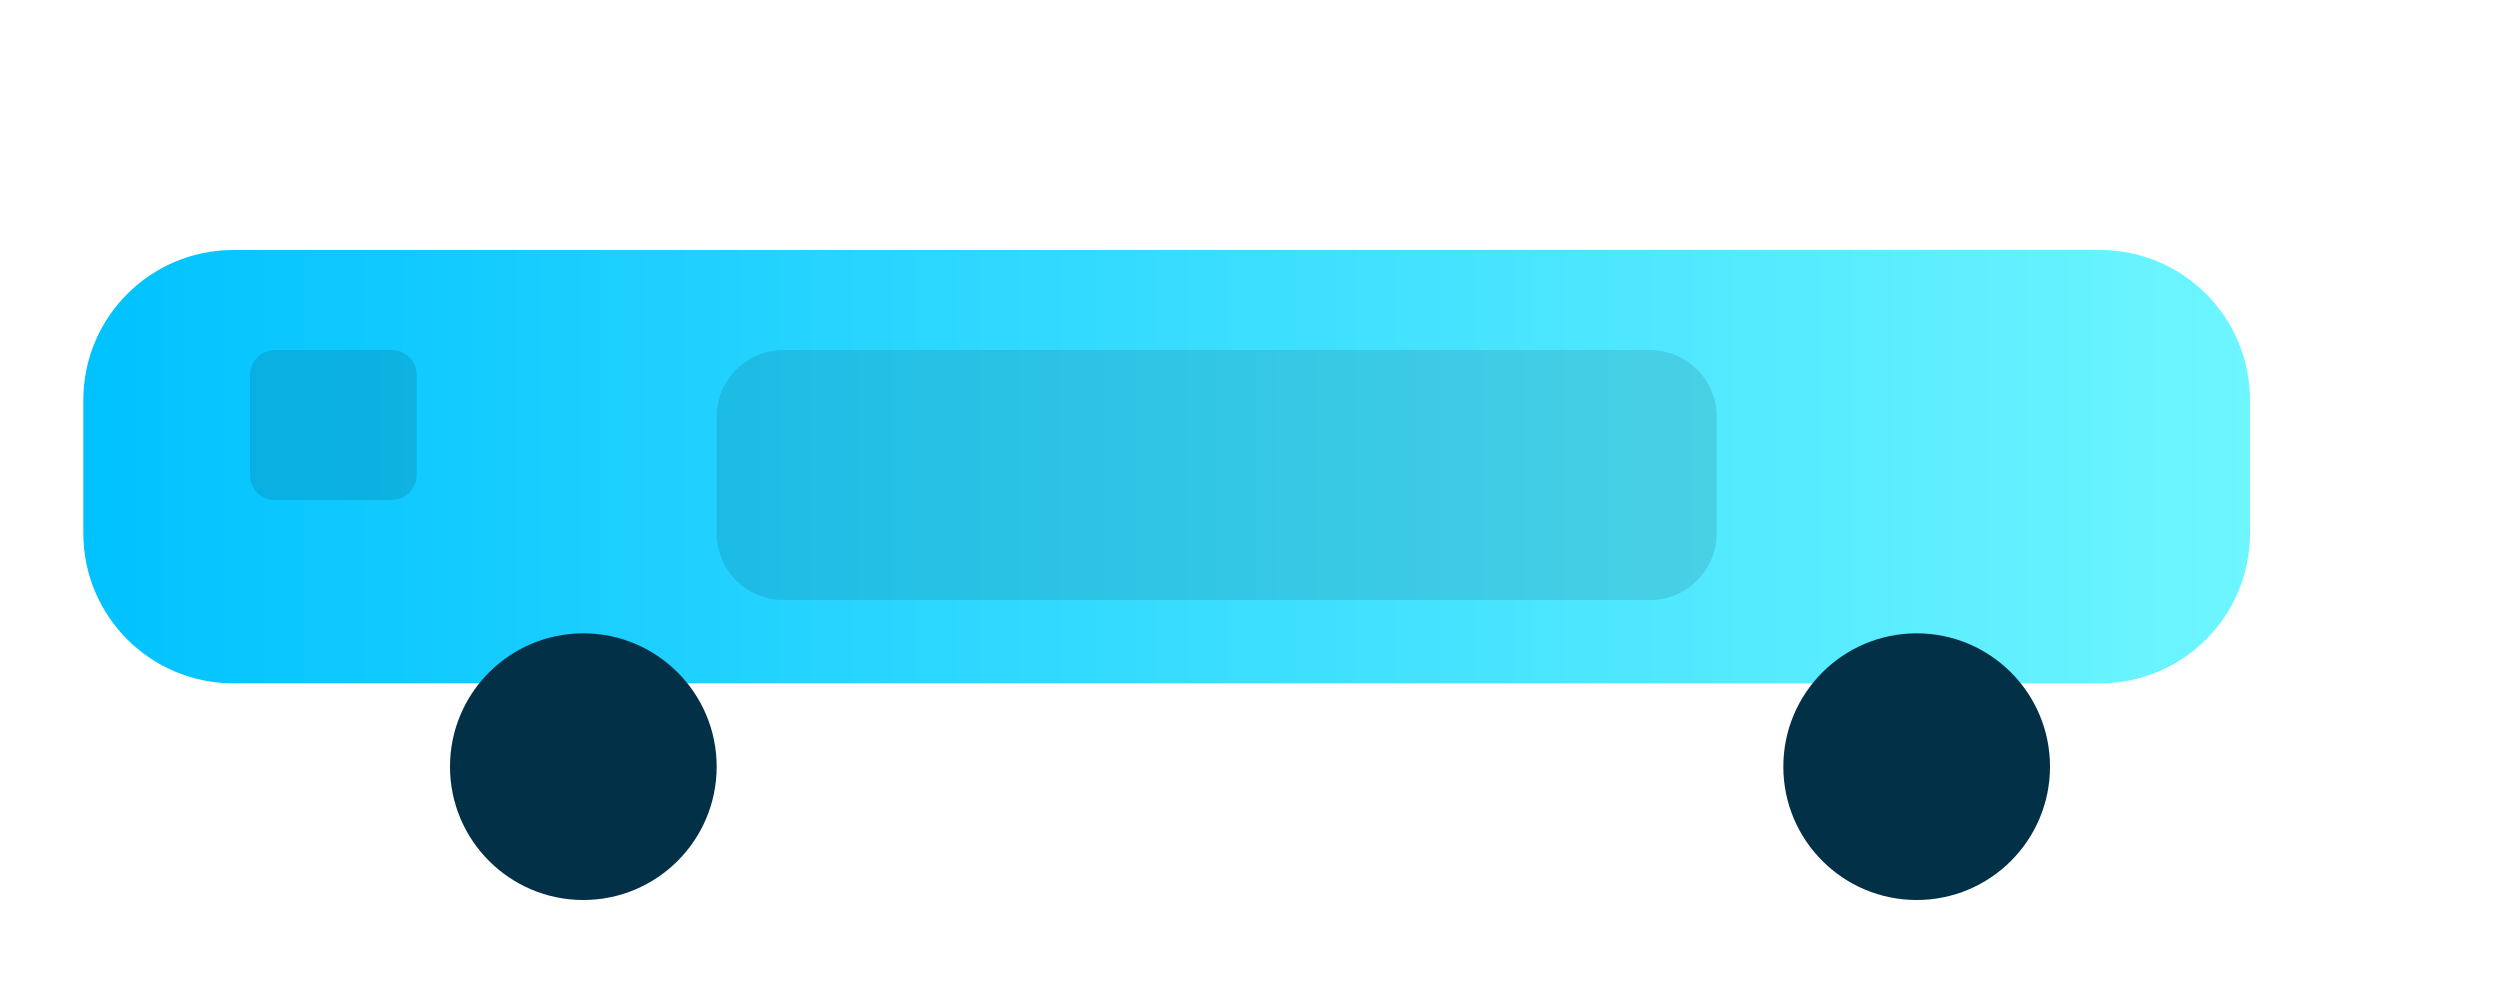
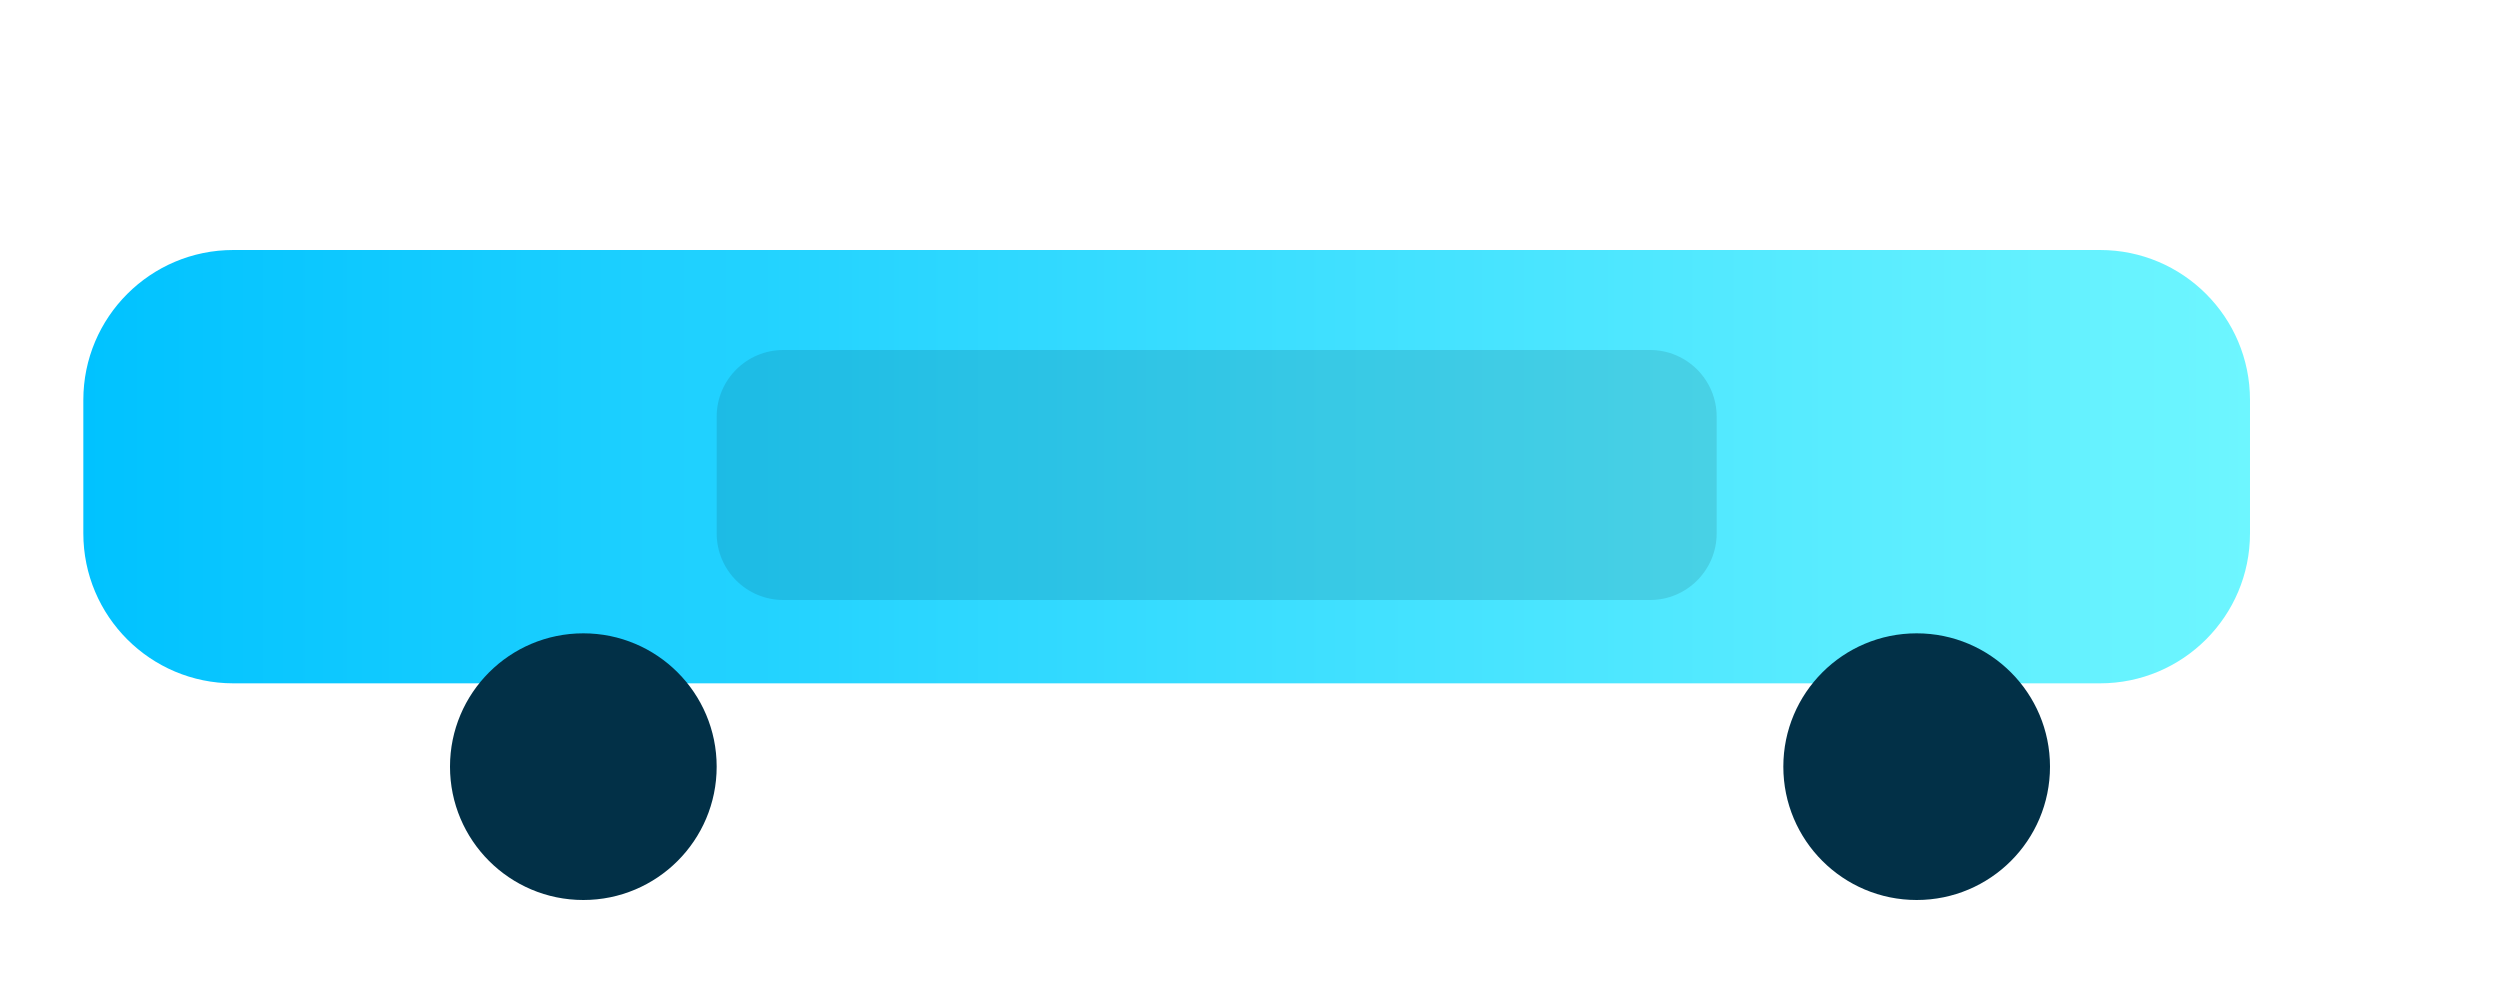
<svg xmlns="http://www.w3.org/2000/svg" width="300" height="120" viewBox="0 0 300 120">
  <defs>
    <linearGradient id="g1" x1="0" x2="1">
      <stop offset="0" stop-color="#00c2ff" />
      <stop offset="1" stop-color="#6ef6ff" />
    </linearGradient>
  </defs>
  <rect rx="18" ry="18" x="10" y="30" width="260" height="52" fill="url(#g1)" />
  <circle cx="70" cy="92" r="16" fill="#023047" />
  <circle cx="230" cy="92" r="16" fill="#023047" />
  <rect x="86" y="42" width="120" height="30" rx="8" fill="#021826" opacity="0.12" />
-   <g fill="#001f27" opacity="0.14">
-     <rect x="30" y="42" width="20" height="18" rx="3" />
-   </g>
</svg>
